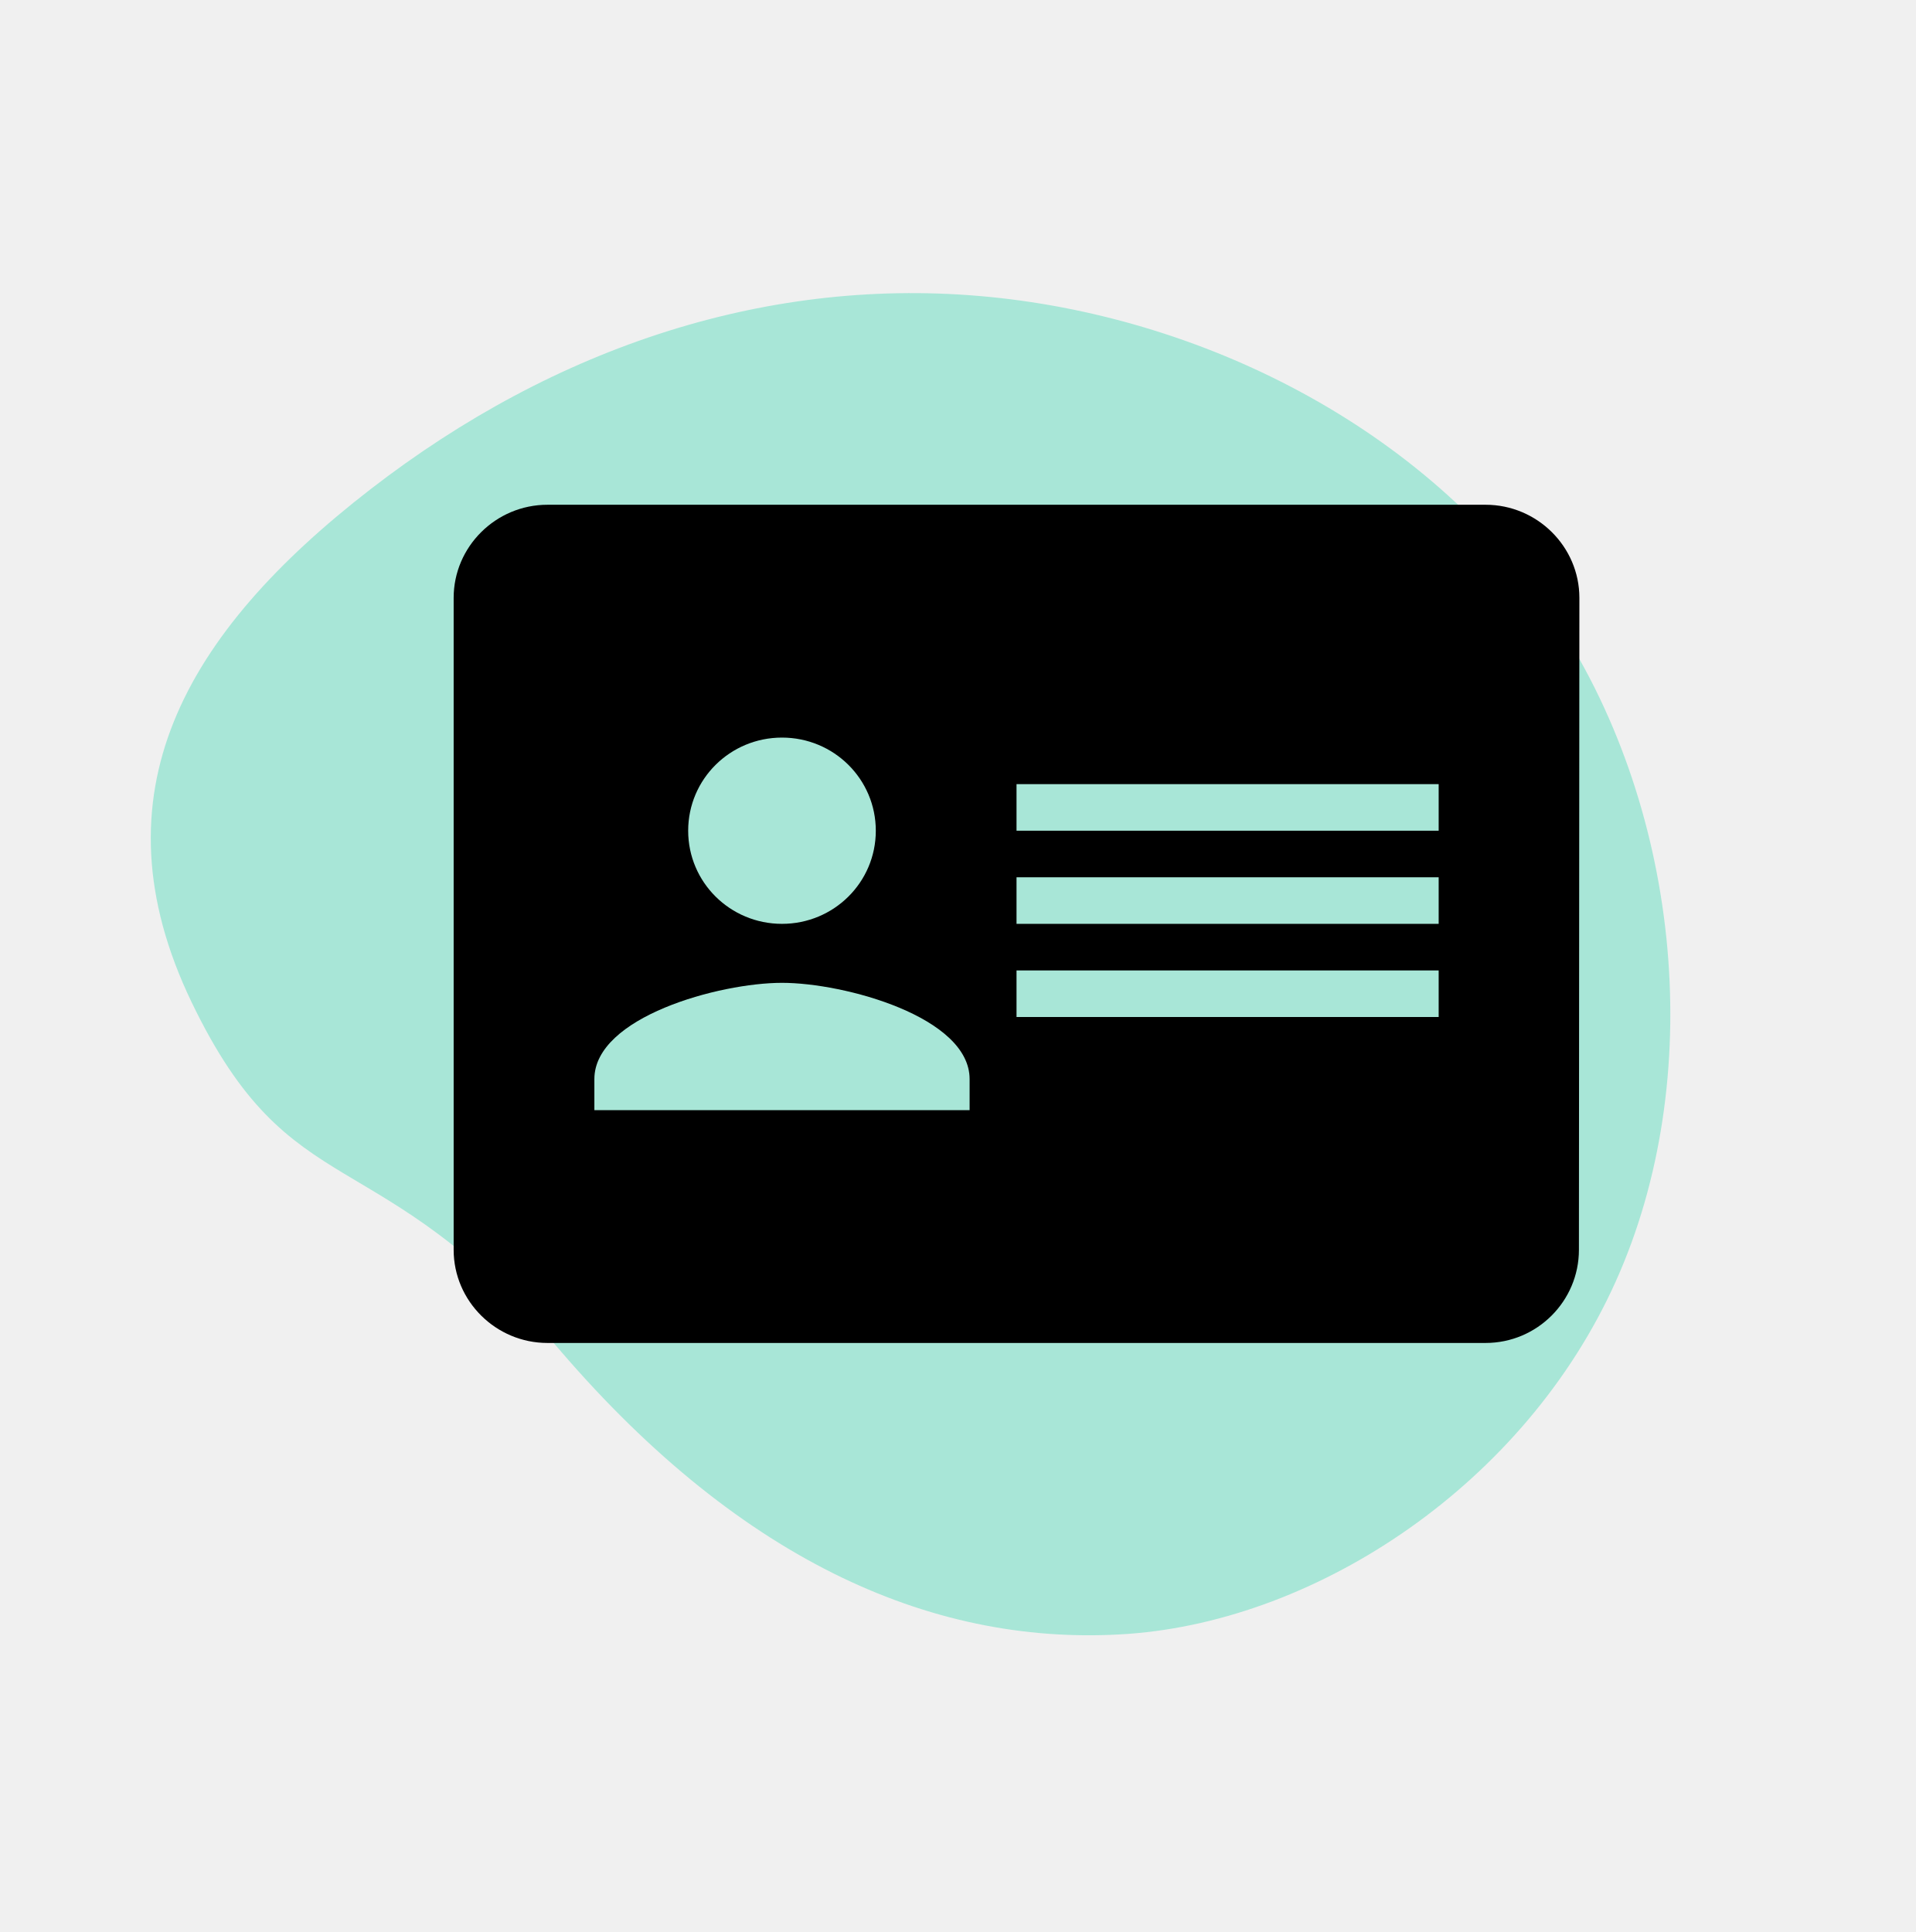
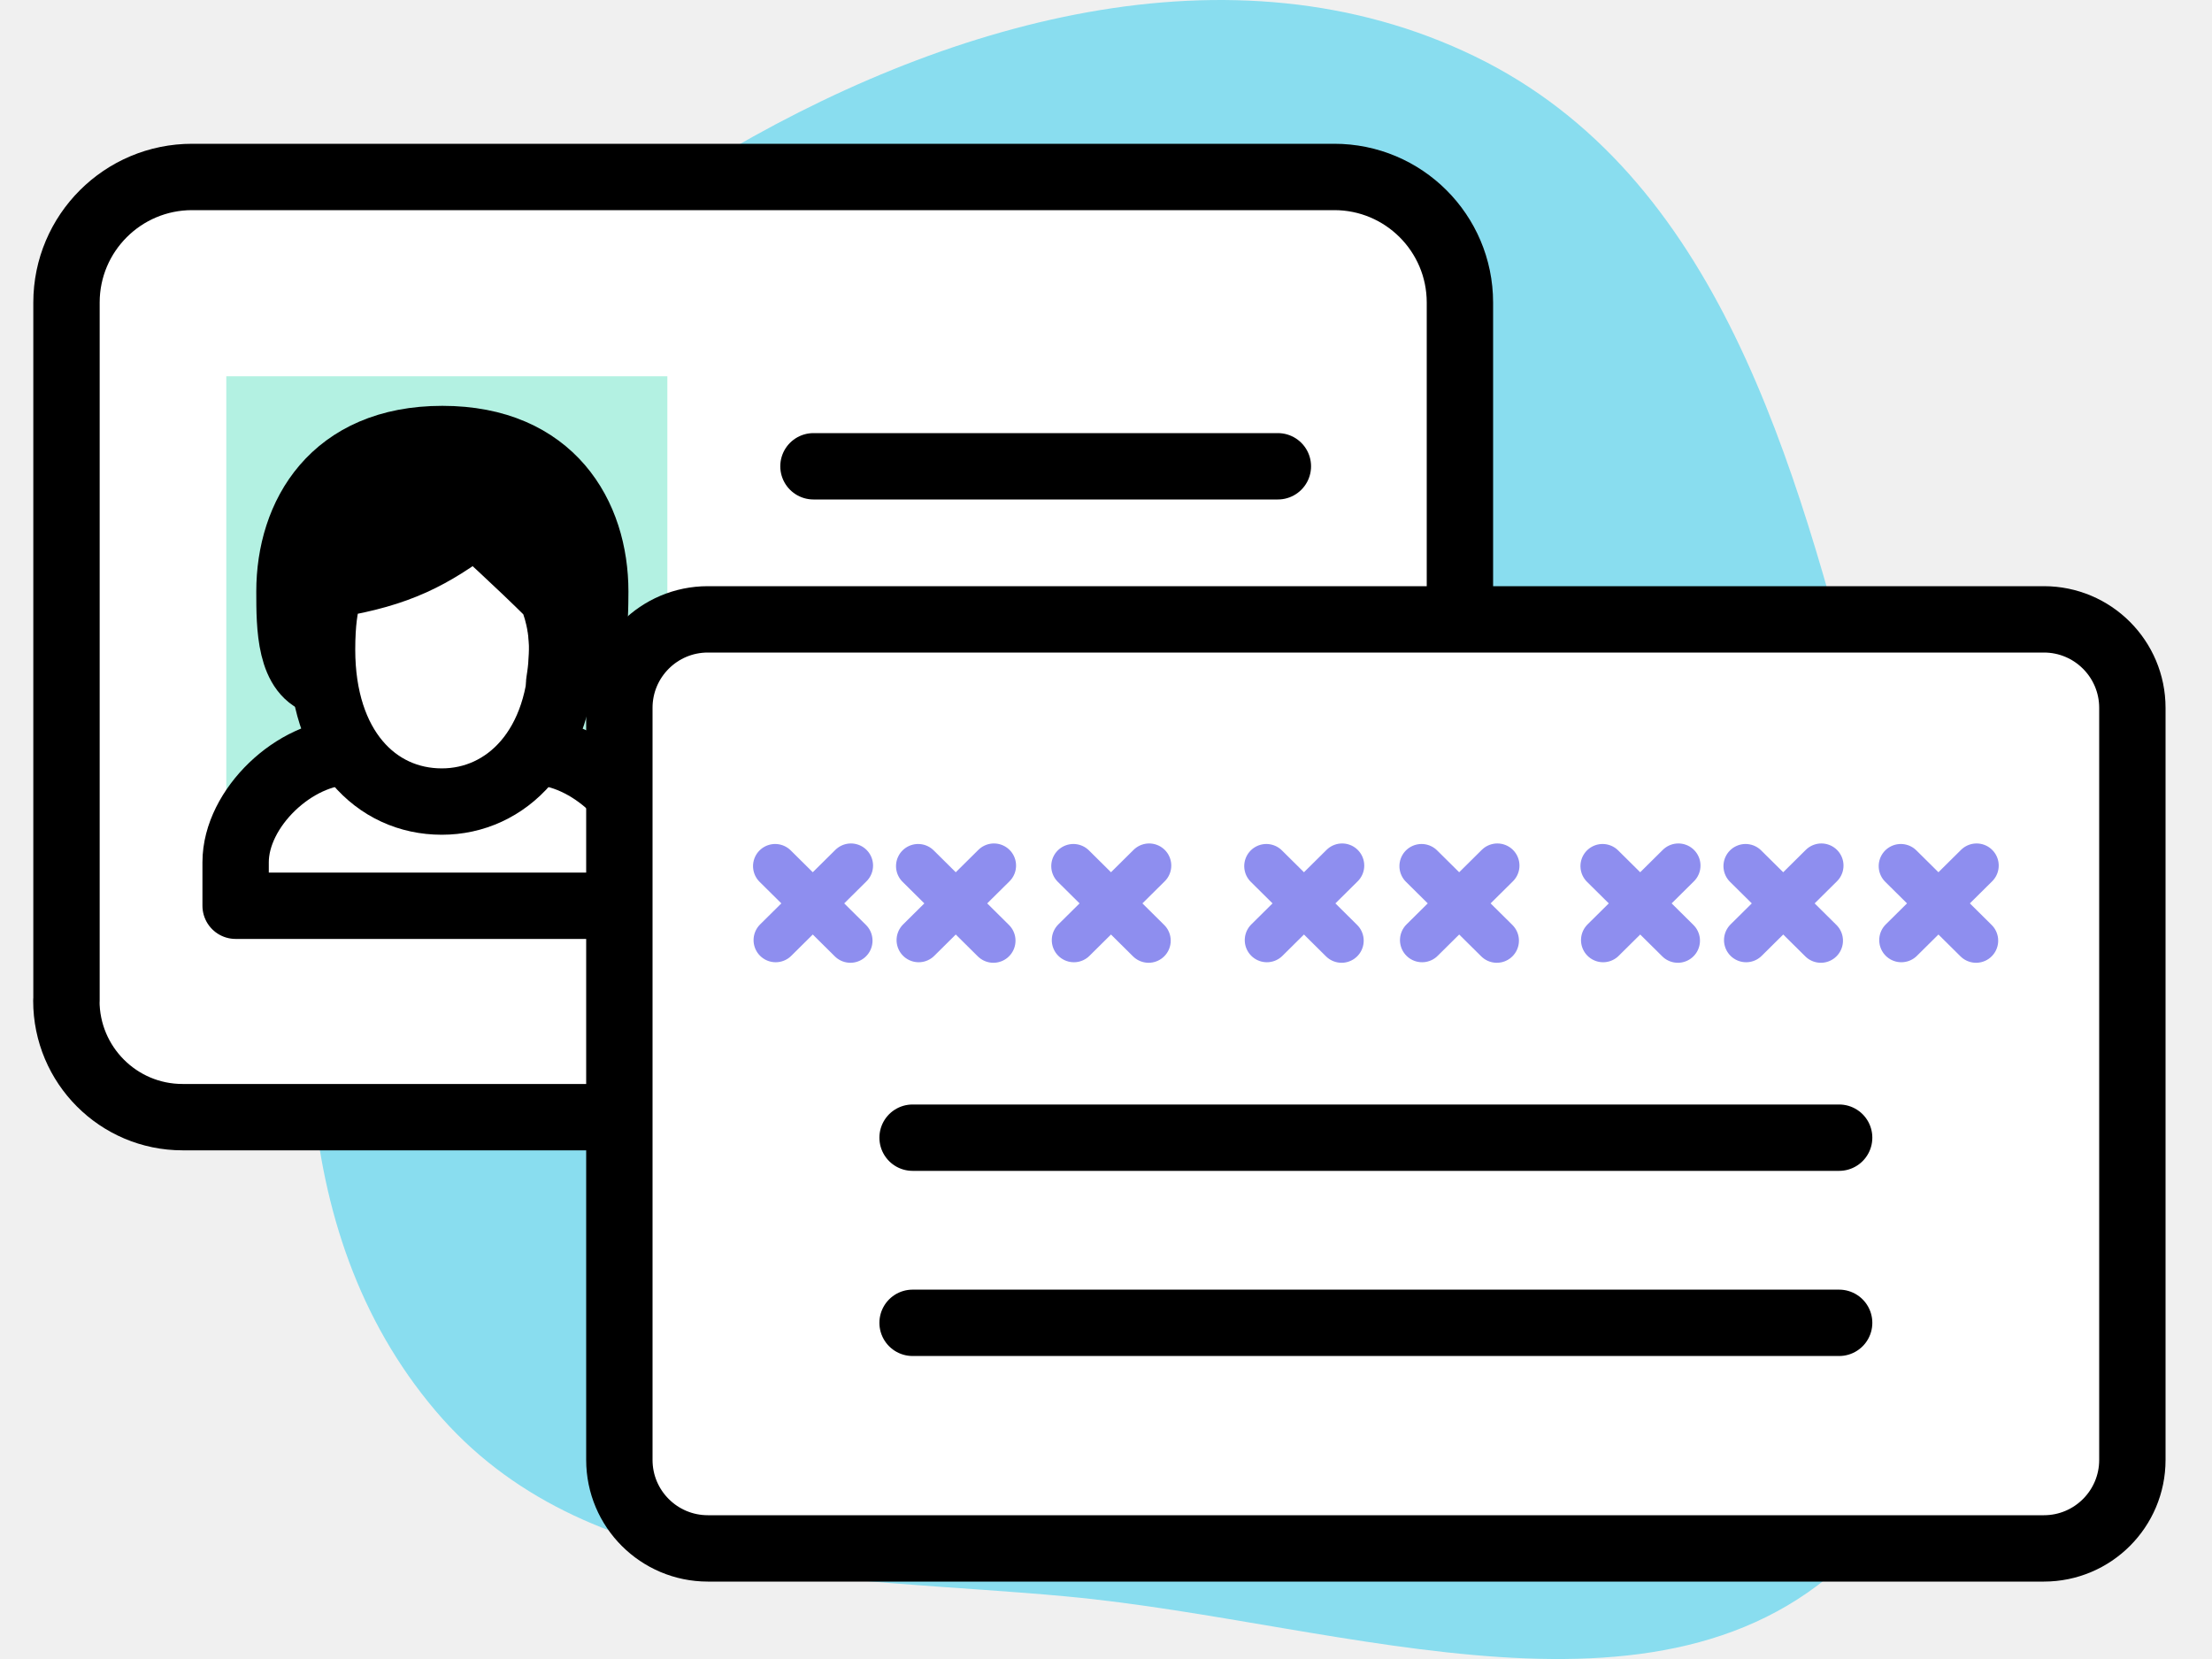
- <svg xmlns="http://www.w3.org/2000/svg" width="114" height="115" viewBox="0 0 114 115" fill="none">
-   <path d="M96.161 76.283C90.771 88.284 78.509 96.422 67.176 97.253C55.833 98.065 44.265 93.125 33.304 80.347C22.343 67.569 17.373 72.064 11.404 59.656C5.435 47.248 11.021 37.658 22.045 29.126C33.07 20.594 45.867 16.382 58.933 17.678C71.999 18.974 85.334 25.778 92.714 37.103C100.105 48.447 101.568 64.272 96.161 76.283Z" fill="#02CE9D" fill-opacity="0.3" />
-   <path fill-rule="evenodd" clip-rule="evenodd" d="M32.583 30.045H88.417C91.487 30.045 94 32.539 94 35.588L93.972 74.395C93.972 77.444 91.487 79.938 88.417 79.938H32.583C29.512 79.938 27 77.444 27 74.395V35.588C27 32.539 29.512 30.045 32.583 30.045ZM52.125 49.448C52.125 46.38 49.631 43.904 46.542 43.904C43.452 43.904 40.958 46.38 40.958 49.448C40.958 52.515 43.452 54.991 46.542 54.991C49.631 54.991 52.125 52.515 52.125 49.448ZM57.708 66.079V64.231C57.708 60.535 50.264 58.502 46.542 58.502C42.819 58.502 35.375 60.535 35.375 64.231V66.079H57.708ZM85.625 60.535H60.5V57.763H85.625V60.535ZM85.625 54.992H60.5V52.22H85.625V54.992ZM60.5 49.448V46.676H85.625V49.448H60.5Z" fill="black" />
+ <svg xmlns="http://www.w3.org/2000/svg" width="100" height="75" fill="none">
+   <g clip-path="url(#clip0)">
+     <path fill-rule="evenodd" clip-rule="evenodd" d="M48.233 72.173c-10.395-.963-21.813-.431-28.558-8.411-6.917-8.182-6.449-19.815-4.15-30.285 2.327-10.603 7.256-20.544 16.538-26.153C42.56.982 55.669-2.807 66.696 2.56c10.997 5.35 14.46 18.317 17.56 30.16 3.287 12.56 8.776 27.443.027 37.026-8.55 9.365-23.432 3.596-36.05 2.428z" fill="#89DDEF" />
+     <path d="M3 45.24c0 2.906 2.352 5.264 5.251 5.264h52.498c2.9 0 5.251-2.358 5.251-5.264V13.675A5.679 5.679 0 0060.313 8H8.693a5.679 5.679 0 00-5.687 5.675V45.24H3z" fill="#fff" stroke="#000" stroke-width="3" stroke-linejoin="round" />
+     <path d="M30.17 17.01H10.23v24.036h19.94V17.01z" fill="#02CE9D" fill-opacity=".3" />
+     <path d="M24.14 33.99c-2.55 2.77-5.823 3.024-8.349 0-2.457 0-5.139 2.539-5.139 4.99v1.967h18.696V38.98c0-2.445-2.75-4.99-5.207-4.99z" fill="#fff" stroke="#000" stroke-width="3" stroke-linejoin="round" />
+     <path d="M14.56 29.367c0 4.418 2.427 6.87 5.413 6.87 2.918 0 5.444-2.452 5.444-6.87 0-1.475-.491-2.451-.491-2.451-1.481-1.475-3.44-3.248-3.44-3.248-1.973 1.474-3.441 2.264-6.403 2.756-.006-.006-.523.485-.523 2.943z" fill="#fff" stroke="#000" stroke-width="3" stroke-linejoin="round" />
+     <path d="M25.28 30.848a9.692 9.692 0 00.137-1.643c0-1.48-.491-2.464-.491-2.464-1.481-1.48-3.453-3.26-3.453-3.26-1.973 1.48-3.453 2.277-6.415 2.769 0 0-.522.491-.522 2.955 0 .554 0 1.183.074 1.674-1.524-.354-1.524-2.557-1.524-4.138 0-3.447 1.972-6.894 6.912-6.894 4.94 0 6.912 3.447 6.912 6.894-.012 1.245.044 3.827-1.63 4.107z" fill="#000" stroke="#000" stroke-width="3" stroke-linejoin="round" />
+     <path d="M36.775 21.08H57.77 36.775z" fill="#fff" />
+     <path d="M36.775 21.08H57.77" stroke="#000" stroke-width="3" stroke-linecap="round" stroke-linejoin="round" />
+     <path d="M36.775 28.838H57.77 36.775z" fill="#fff" />
+     <path d="M36.775 28.838H57.77" stroke="#000" stroke-width="3" stroke-linecap="round" stroke-linejoin="round" />
+     <path d="M36.775 36.141H57.77 36.775z" fill="#fff" />
+     <path d="M36.775 36.141H57.77" stroke="#000" stroke-width="3" stroke-linecap="round" stroke-linejoin="round" />
+     <path d="M92.4 28H32a4 4 0 00-4 4v34a4 4 0 004 4h60.4a4 4 0 004-4V32a4 4 0 00-4-4z" fill="#fff" stroke="#000" stroke-width="3" stroke-miterlimit="10" stroke-linecap="round" stroke-linejoin="round" />
+     <path d="M41.256 51.432h41.888m-41.888 8.37h41.888" stroke="#000" stroke-width="3" stroke-miterlimit="10" stroke-linecap="round" stroke-linejoin="round" />
+     <path d="M35.043 39.155l3.402 3.37m.024-3.394l-3.402 3.37m6.44-3.346l3.402 3.37m.025-3.394l-3.402 3.37m6.993-3.346l3.401 3.37m.025-3.394l-3.402 3.37m23.9-3.346l3.403 3.37m.024-3.394l-3.402 3.37m6.44-3.346l3.403 3.37m.024-3.394l-3.402 3.37m6.993-3.346l3.402 3.37m.024-3.394l-3.402 3.37m-28.707-3.346l3.401 3.37m.025-3.394l-3.402 3.37m6.992-3.346l3.403 3.37m.024-3.394l-3.402 3.37" stroke="#8E8EEF" stroke-width="2" stroke-miterlimit="10" stroke-linecap="round" stroke-linejoin="round" />
+   </g>
+   <defs>
+     <clipPath id="clip0">
+       <path fill="#fff" d="M0 0h100v75H0z" />
+     </clipPath>
+   </defs>
</svg>
